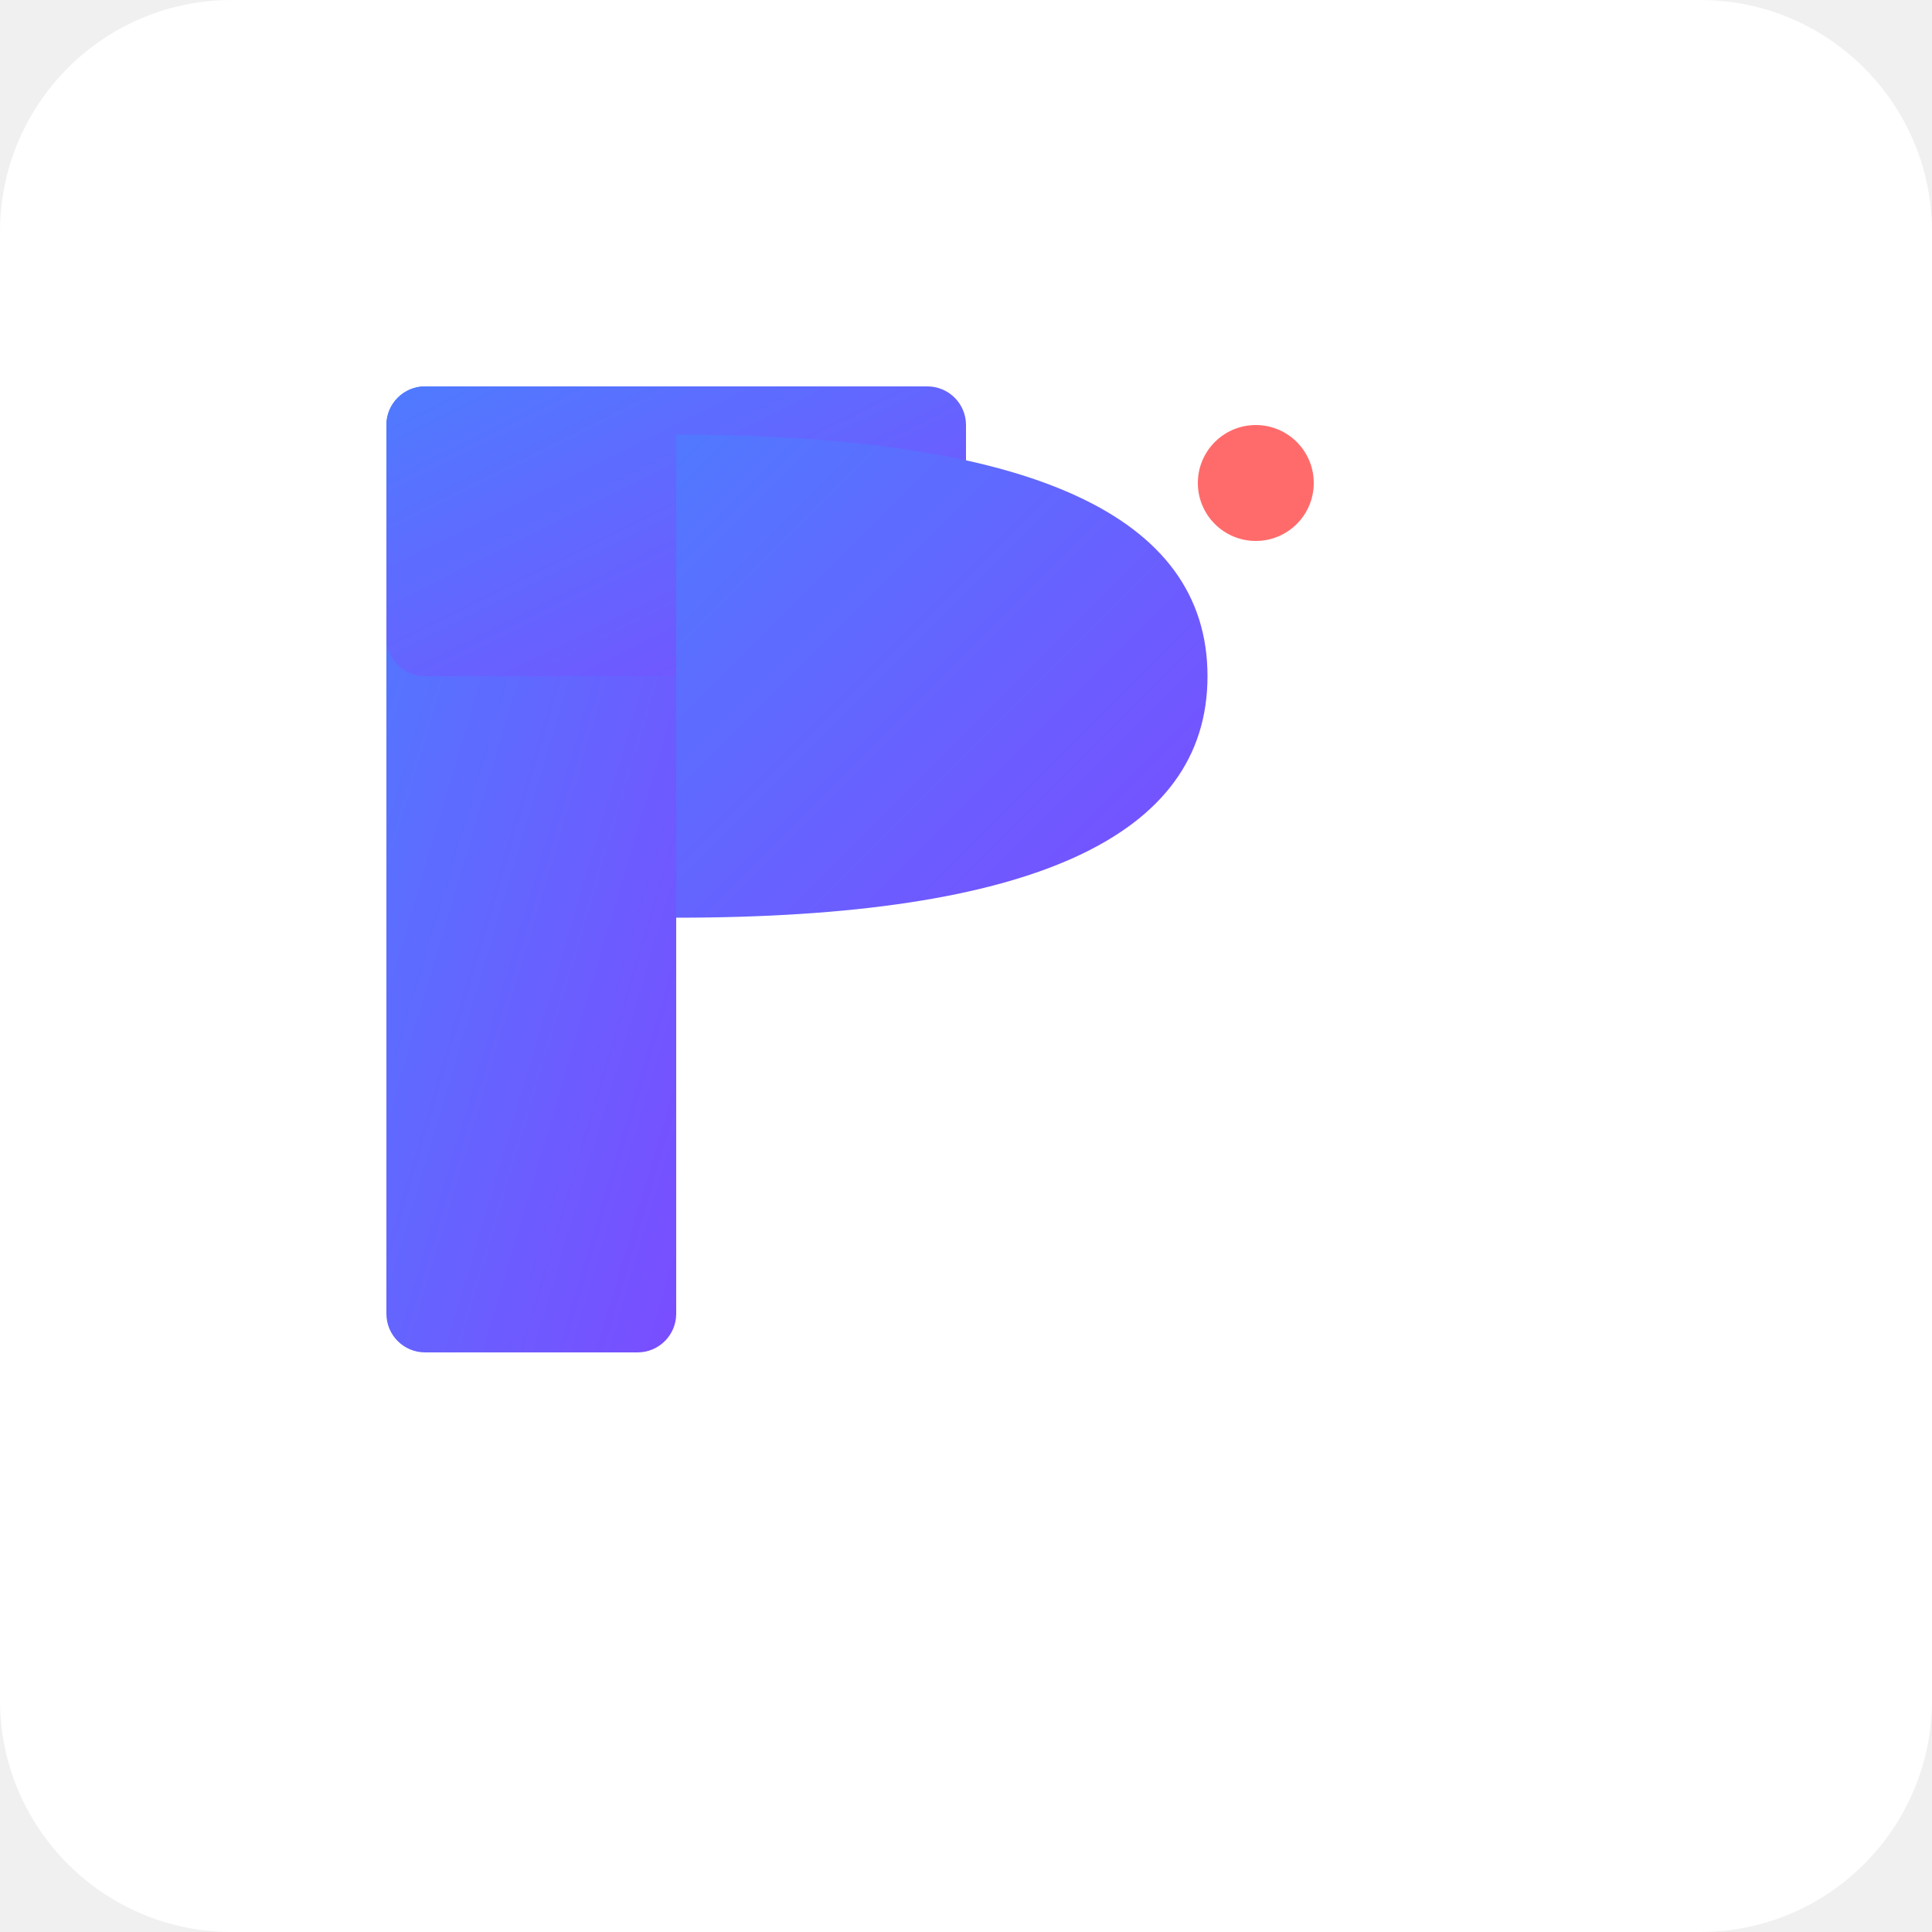
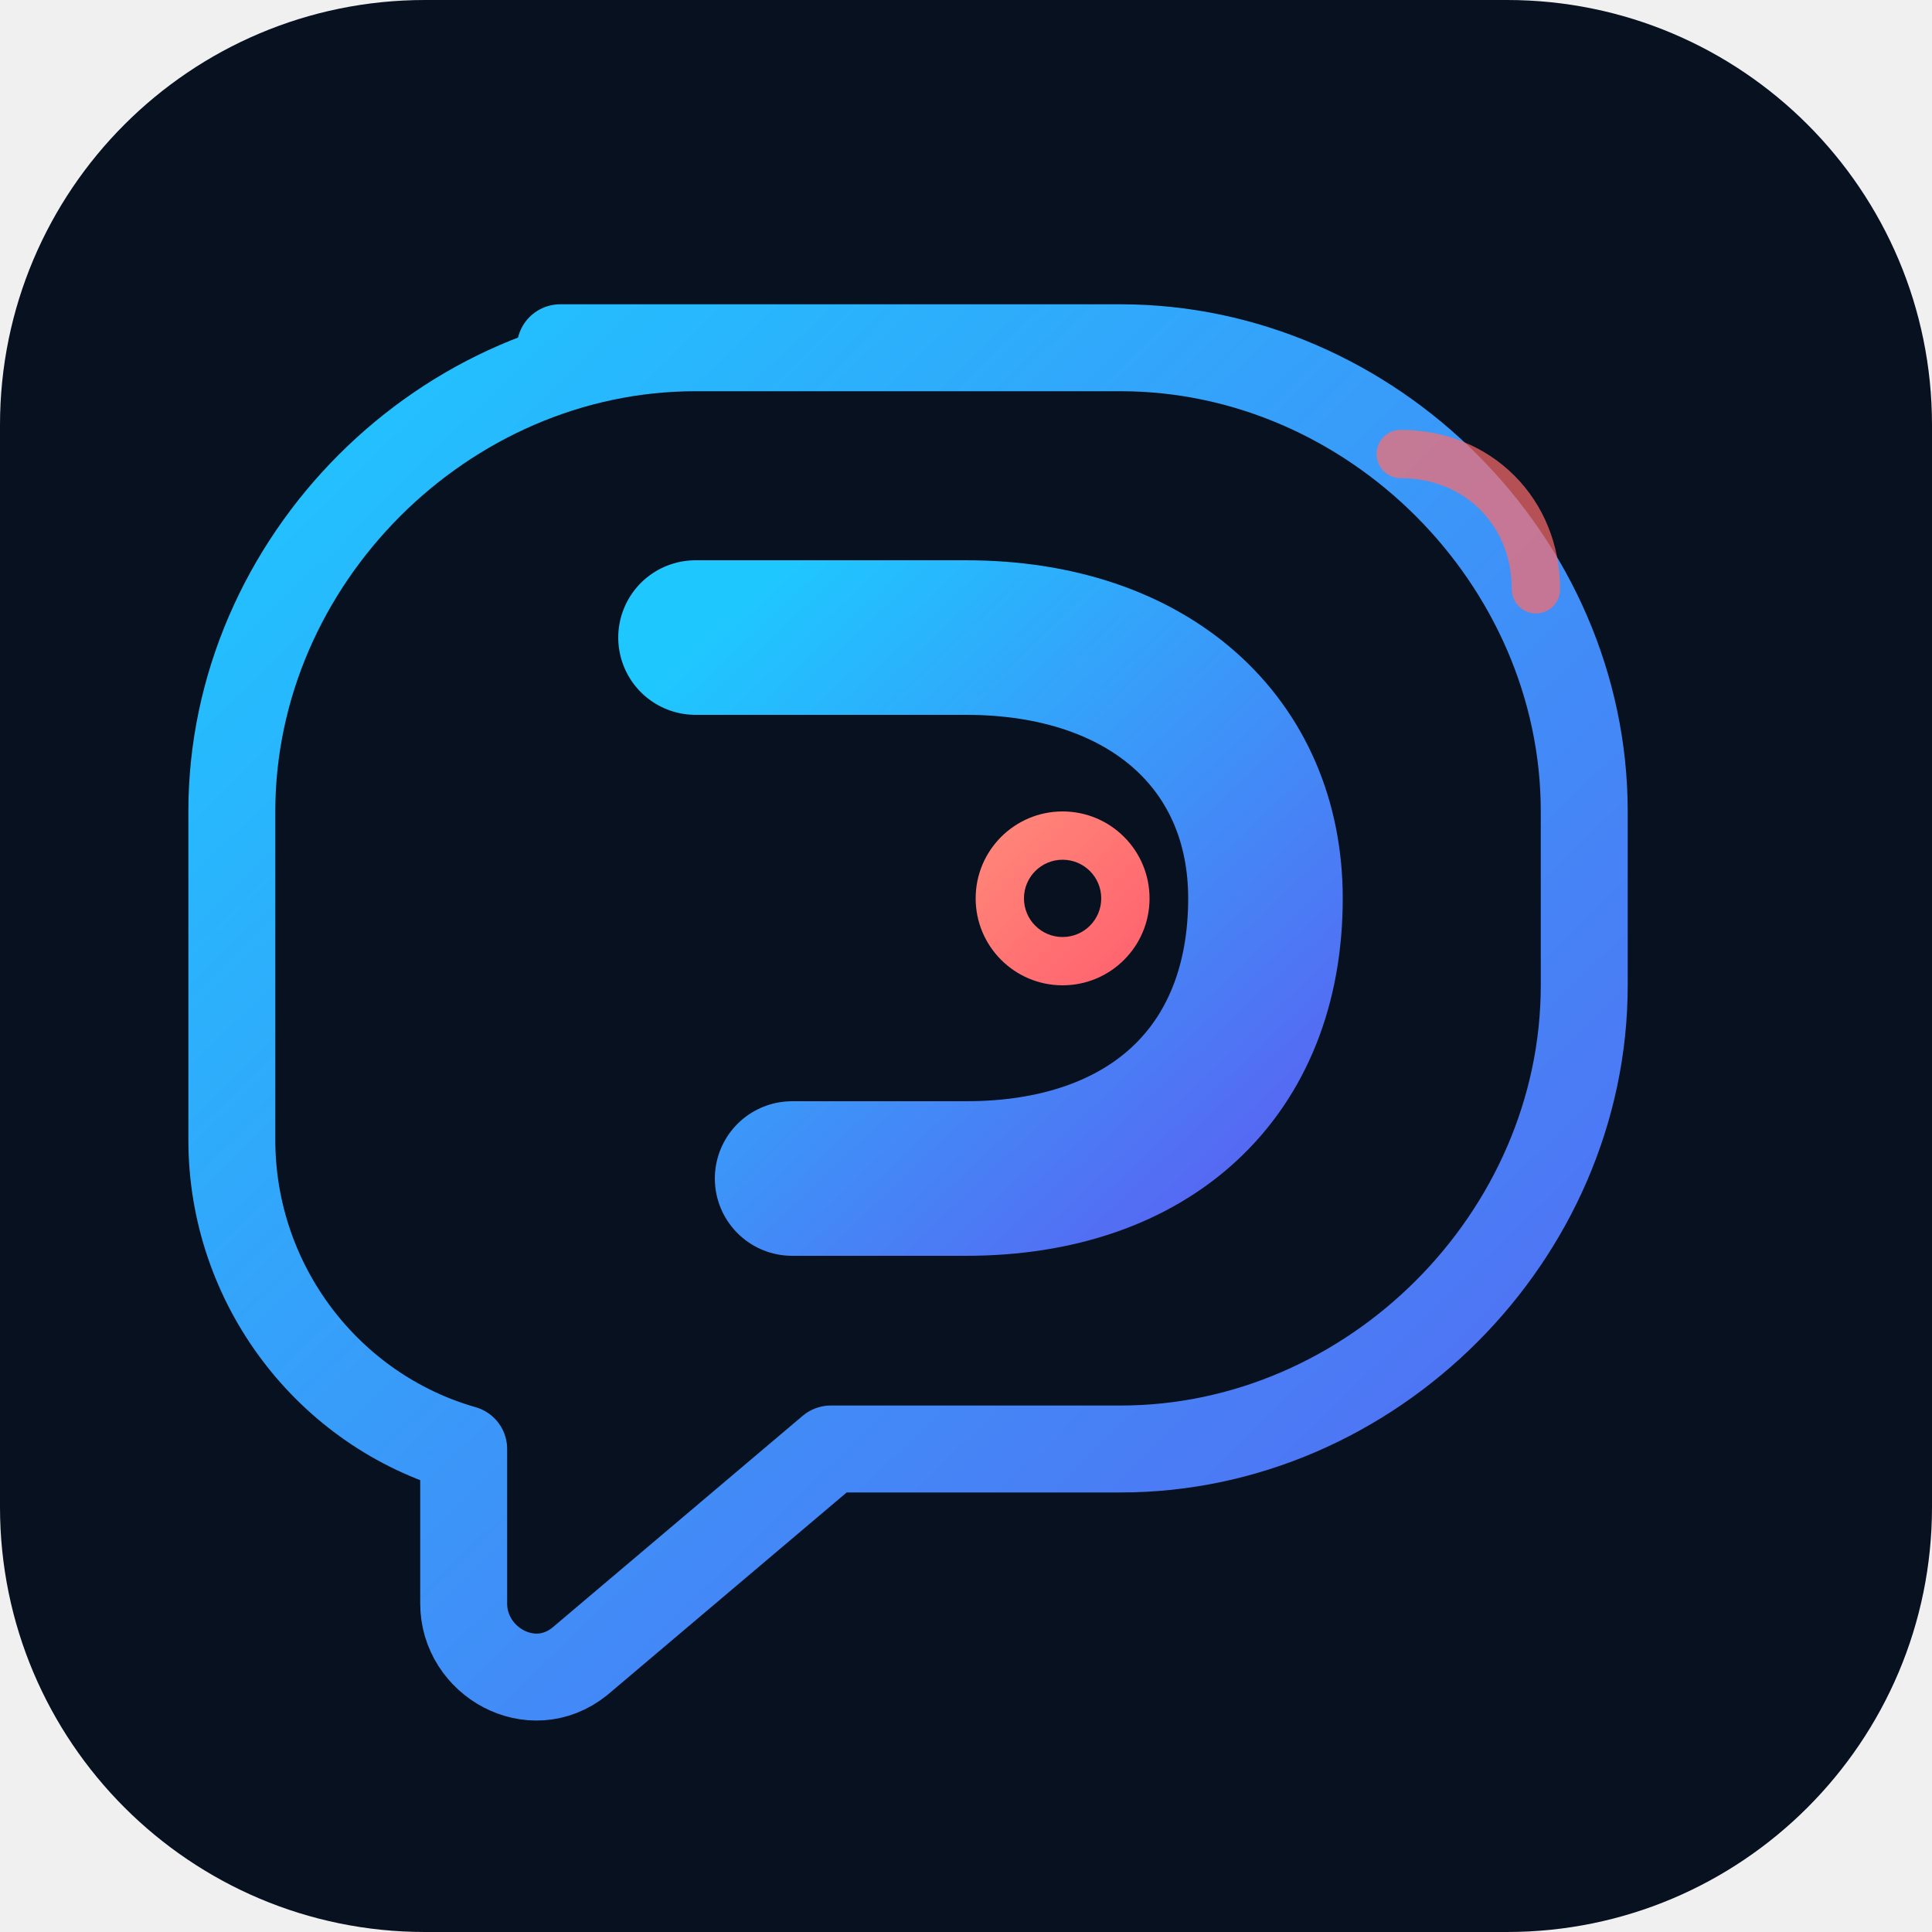
<svg xmlns="http://www.w3.org/2000/svg" width="200" height="200" viewBox="0 0 200 200">
  <defs>
-     <linearGradient id="pGrad" x1="0%" y1="0%" x2="100%" y2="100%">
-       <stop offset="0%" stop-color="#4F7BFF" />
-       <stop offset="100%" stop-color="#7A4DFF" />
+     <linearGradient id="signal" x1="0%" y1="0%" x2="100%" y2="100%">
+       <stop offset="0%" stop-color="#1EC8FF" />
+       <stop offset="100%" stop-color="#5865F2" />
+     </linearGradient>
+     <linearGradient id="core" x1="0%" y1="0%" x2="100%" y2="100%">
+       <stop offset="0%" stop-color="#FF8A7A" />
+       <stop offset="100%" stop-color="#FF5F6D" />
    </linearGradient>
  </defs>
-   <rect width="200" height="200" rx="24" fill="#ffffff" />
-   <g transform="translate(40, 40)">
-     <rect x="0" y="0" width="30" height="100" rx="4" fill="url(#pGrad)" />
-     <rect x="0" y="0" width="60" height="30" rx="4" fill="url(#pGrad)" />
-     <path d="M30 0 L30 55 Q85 55 85 30 Q85 5 30 5 Z" fill="url(#pGrad)" />
-   </g>
-   <circle cx="130" cy="50" r="6" fill="#FF6B6B" />
+   <rect width="200" height="200" rx="44" fill="#081120" />
+   <path d="M58 36h58c26 0 48 22 48 48v18c0 26-22 48-48 48H86l-26 22c-5 4-12 0-12-6v-16c-14-4-24-17-24-32V84c0-26 22-48 48-48h-14z" fill="none" stroke="url(#signal)" stroke-width="9" stroke-linejoin="round" />
+   <path d="M72 66v54" fill="none" stroke="url(#signal)" stroke-width="16" stroke-linecap="round" />
+   <path d="M72 66h28c19 0 31 11 31 27 0 18-12 29-31 29H82" fill="none" stroke="url(#signal)" stroke-width="16" stroke-linecap="round" stroke-linejoin="round" />
+   <circle cx="110" cy="93" r="9" fill="url(#core)" />
+   <circle cx="110" cy="93" r="4" fill="#081120" />
+   <path d="M145 47c8 0 14 6 14 14" fill="none" stroke="#FF6B6B" stroke-width="5" stroke-linecap="round" opacity="0.7" />
</svg>
